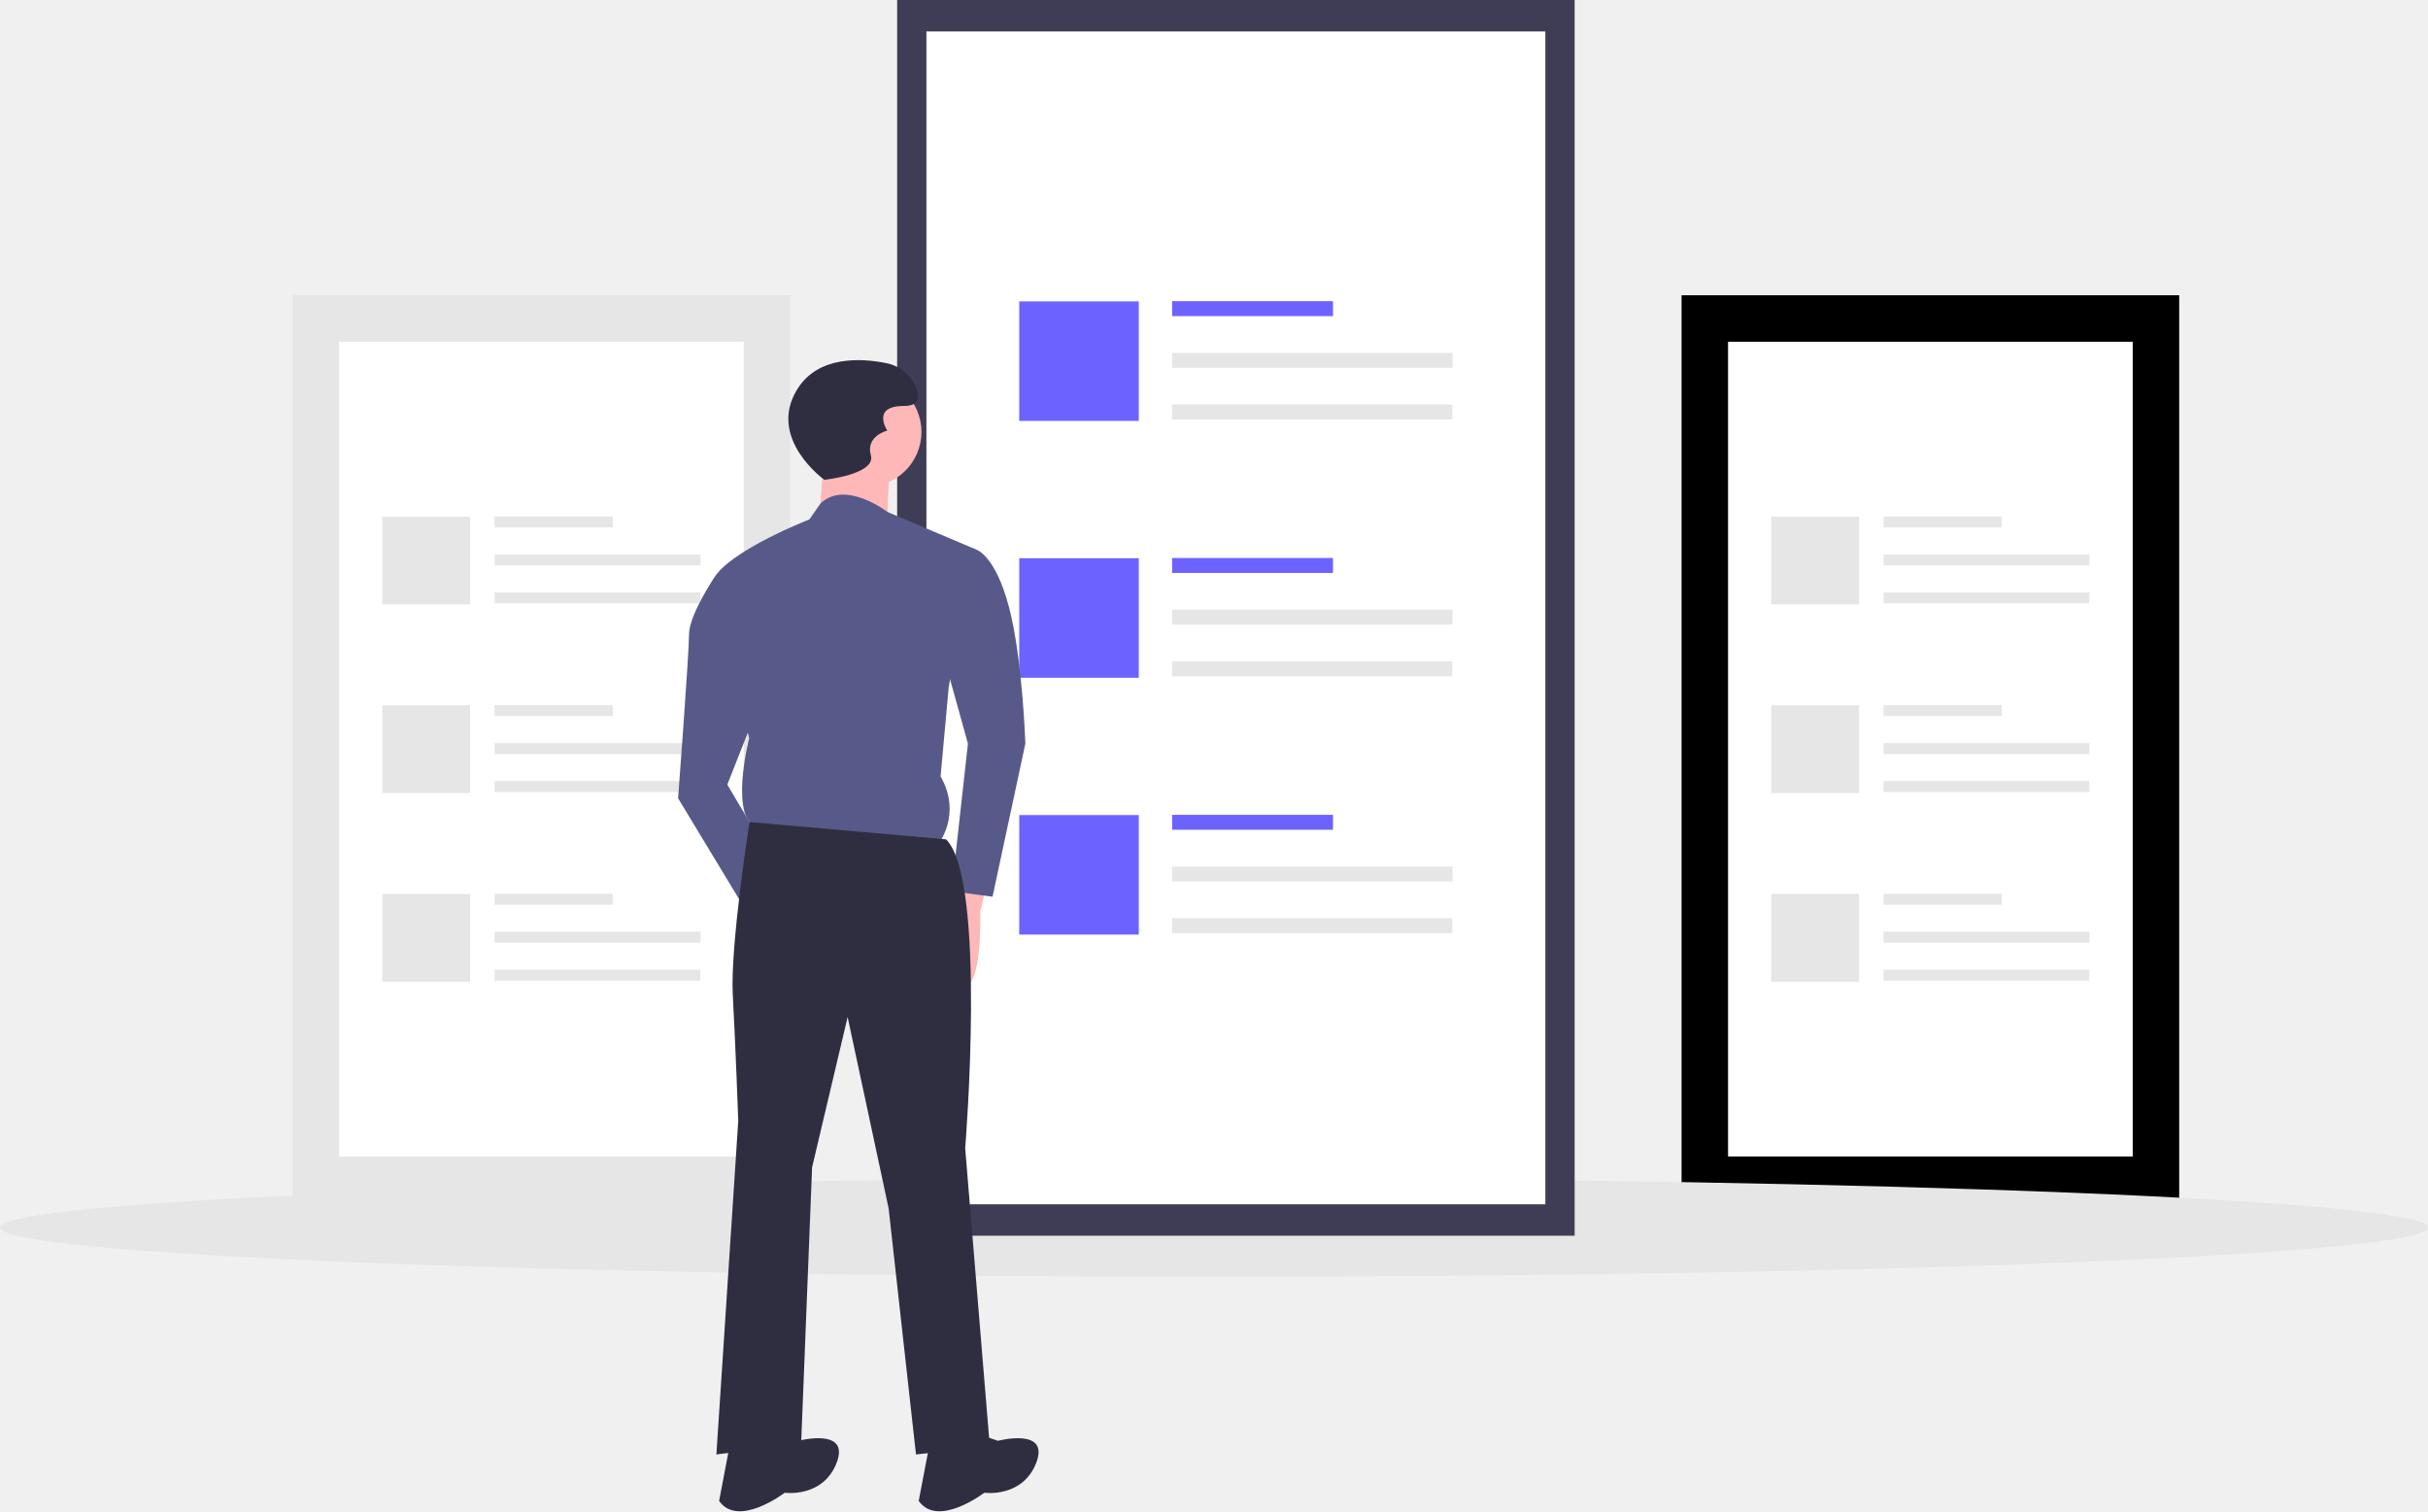
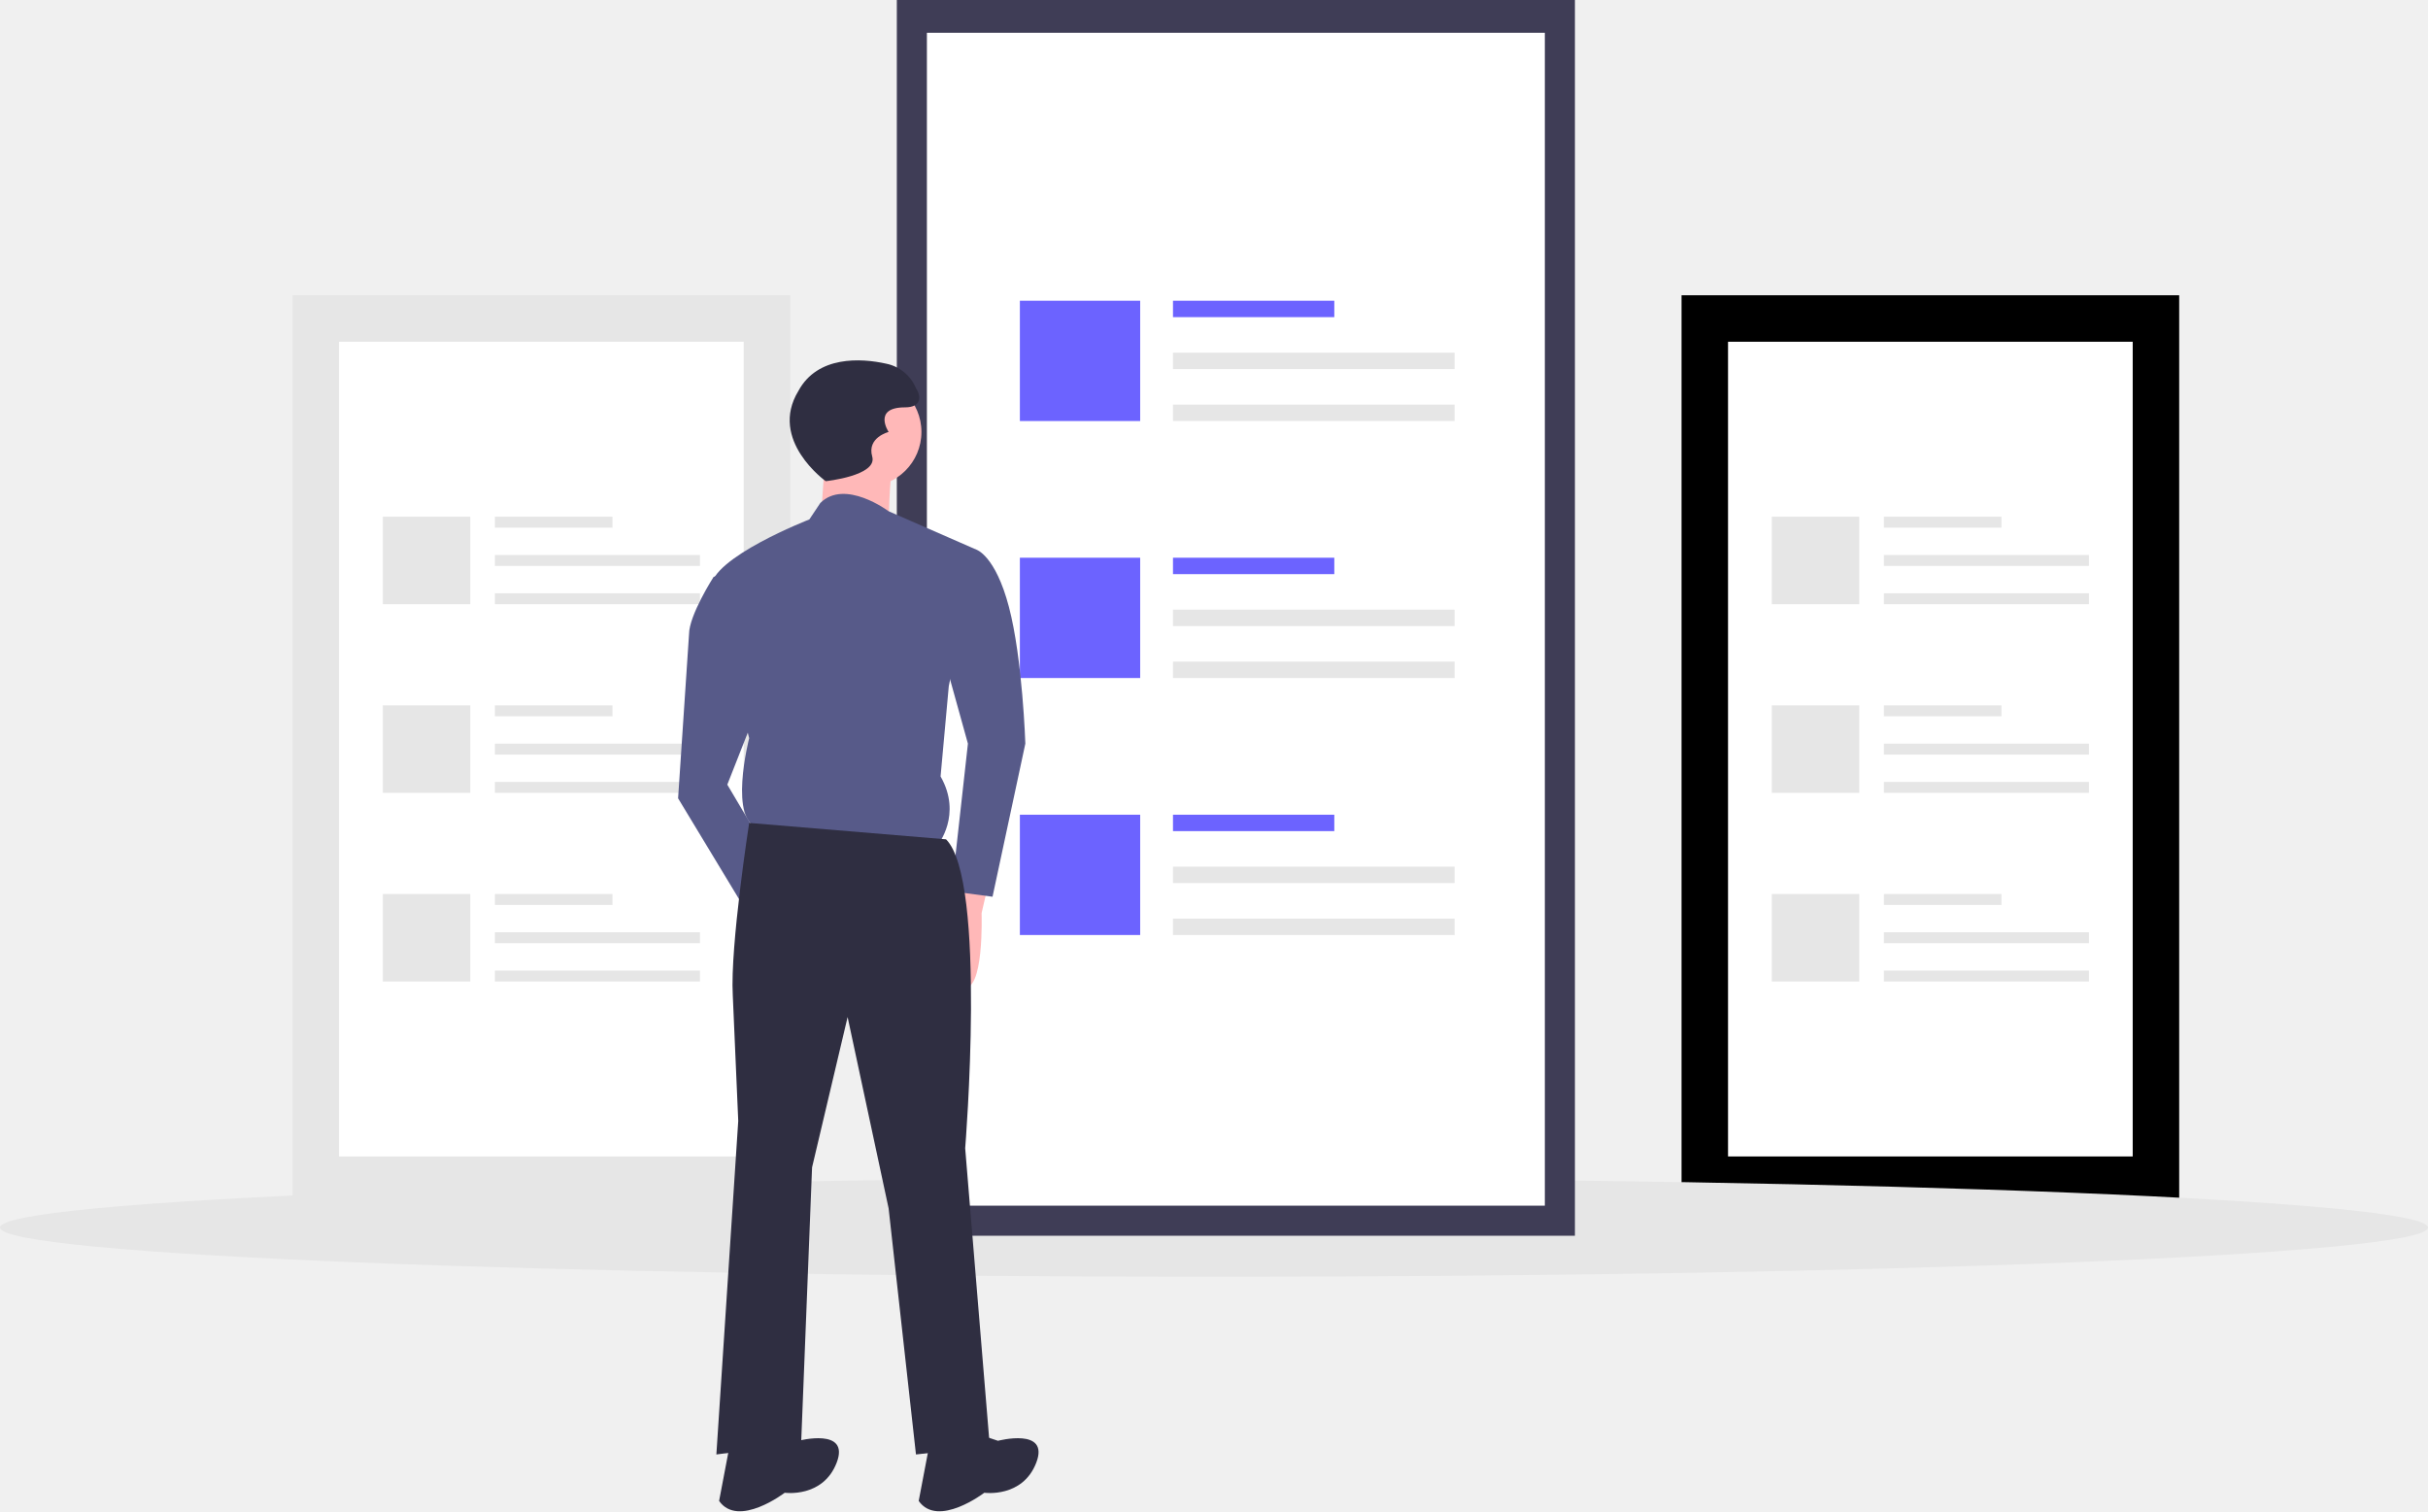
- <svg xmlns="http://www.w3.org/2000/svg" id="f871edae-d68c-46d4-8324-c4853318dddd" data-name="Layer 1" width="888.006" height="552.781" viewBox="0 0 888.006 552.781">
-   <rect x="615.007" y="108" width="182" height="332" fill="" />
-   <path d="M788.004,596.61h148v-298h-148Z" transform="translate(-155.9968 -173.6096)" fill="#fff" />
-   <rect x="688.874" y="188.915" width="43.223" height="4.014" fill="#e6e6e6" />
-   <rect x="688.874" y="202.8" width="75.335" height="4.014" fill="#e6e6e6" />
-   <rect x="688.874" y="216.685" width="75.261" height="4.014" fill="#e6e6e6" />
-   <rect x="647.805" y="188.974" width="32.111" height="32.111" fill="#e6e6e6" />
-   <rect x="688.874" y="257.915" width="43.223" height="4.014" fill="#e6e6e6" />
-   <rect x="688.874" y="271.8" width="75.335" height="4.014" fill="#e6e6e6" />
-   <rect x="688.874" y="285.685" width="75.261" height="4.014" fill="#e6e6e6" />
-   <rect x="647.805" y="257.974" width="32.111" height="32.111" fill="#e6e6e6" />
-   <rect x="688.874" y="326.915" width="43.223" height="4.014" fill="#e6e6e6" />
-   <rect x="688.874" y="340.8" width="75.335" height="4.014" fill="#e6e6e6" />
-   <rect x="688.874" y="354.685" width="75.261" height="4.014" fill="#e6e6e6" />
-   <rect x="647.805" y="326.974" width="32.111" height="32.111" fill="#e6e6e6" />
-   <rect x="107.007" y="108" width="182" height="332" fill="#e6e6e6" />
-   <path d="M280.004,596.61h148v-298h-148Z" transform="translate(-155.9968 -173.6096)" fill="#fff" />
-   <rect x="180.874" y="188.915" width="43.223" height="4.014" fill="#e6e6e6" />
-   <rect x="180.874" y="202.8" width="75.335" height="4.014" fill="#e6e6e6" />
-   <rect x="180.874" y="216.685" width="75.261" height="4.014" fill="#e6e6e6" />
-   <rect x="139.805" y="188.974" width="32.111" height="32.111" fill="#e6e6e6" />
-   <rect x="180.874" y="257.915" width="43.223" height="4.014" fill="#e6e6e6" />
-   <rect x="180.874" y="271.8" width="75.335" height="4.014" fill="#e6e6e6" />
-   <rect x="180.874" y="285.685" width="75.261" height="4.014" fill="#e6e6e6" />
-   <rect x="139.805" y="257.974" width="32.111" height="32.111" fill="#e6e6e6" />
-   <rect x="180.874" y="326.915" width="43.223" height="4.014" fill="#e6e6e6" />
-   <rect x="180.874" y="340.8" width="75.335" height="4.014" fill="#e6e6e6" />
-   <rect x="180.874" y="354.685" width="75.261" height="4.014" fill="#e6e6e6" />
-   <rect x="139.805" y="326.974" width="32.111" height="32.111" fill="#e6e6e6" />
-   <ellipse cx="444.003" cy="449" rx="444.003" ry="18" fill="#e6e6e6" />
-   <rect x="328.115" width="247.783" height="452" fill="#3f3d56" />
-   <path d="M494.82,614.11h226.368v-429h-226.368Z" transform="translate(-155.9968 -173.6096)" fill="#fff" />
-   <rect x="428.681" y="110.161" width="58.846" height="5.465" fill="#6c63ff" />
-   <rect x="428.681" y="129.065" width="102.564" height="5.465" fill="#e6e6e6" />
-   <rect x="428.681" y="147.969" width="102.463" height="5.465" fill="#e6e6e6" />
-   <rect x="372.769" y="110.242" width="43.718" height="43.718" fill="#6c63ff" />
-   <rect x="428.681" y="204.101" width="58.846" height="5.465" fill="#6c63ff" />
-   <rect x="428.681" y="223.005" width="102.564" height="5.465" fill="#e6e6e6" />
-   <rect x="428.681" y="241.909" width="102.463" height="5.465" fill="#e6e6e6" />
-   <rect x="372.769" y="204.182" width="43.718" height="43.718" fill="#6c63ff" />
-   <rect x="428.681" y="298.04" width="58.846" height="5.465" fill="#6c63ff" />
-   <rect x="428.681" y="316.945" width="102.564" height="5.465" fill="#e6e6e6" />
-   <rect x="428.681" y="335.849" width="102.463" height="5.465" fill="#e6e6e6" />
-   <rect x="372.769" y="298.121" width="43.718" height="43.718" fill="#6c63ff" />
-   <path d="M517.504,494.11l-3,13s1,30-7,27-6-29-6-29l7-13Z" transform="translate(-155.9968 -173.6096)" fill="#ffb8b8" />
-   <circle cx="317.007" cy="158" r="20" fill="#ffb8b8" />
-   <path d="M457.504,337.11l-2,29,25,3s0-24,2-27S457.504,337.11,457.504,337.11Z" transform="translate(-155.9968 -173.6096)" fill="#ffb8b8" />
-   <path d="M513.004,374.61,480.621,360.896s-15.469-11.936-24.543-3.111l-4.074,5.825s-36,14-36,25l14,55s-8,31,4,33l65,6s9-11,1-25l3-33Z" transform="translate(-155.9968 -173.6096)" fill="#575a89" />
-   <path d="M491.004,375.61l22-1s7,2,12,21,6,50,6,50l-12,56-15-2,6-54-10-36Z" transform="translate(-155.9968 -173.6096)" fill="#575a89" />
-   <path d="M428.004,381.61l-10.846,3.378s-9.154,13.622-9.154,20.622-4,60-4,60l26,43,8-21-16-27,13-33Z" transform="translate(-155.9968 -173.6096)" fill="#575a89" />
-   <path d="M502.004,480.61l-71.897-6.326s-7.103,45.326-6.103,63.326,2,46,2,46l-8,122,31-4,4-101,13-55,15,70,10,90,27-3-9-109S517.004,495.61,502.004,480.61Z" transform="translate(-155.9968 -173.6096)" fill="#2f2e41" />
-   <path d="M512.004,697.61l9,3s19-5,14,8-19,11-19,11-17,13-24,3l4-21Z" transform="translate(-155.9968 -173.6096)" fill="#2f2e41" />
-   <path d="M439.004,697.61l9,3s19-5,14,8-19,11-19,11-17,13-24,3l4-21Z" transform="translate(-155.9968 -173.6096)" fill="#2f2e41" />
-   <path d="M457.504,349.11s-21-15-10-33c7.631-12.487,23.444-11.499,32.414-9.722a15.154,15.154,0,0,1,11.086,8.722c1.5,3.5,1.5,7-4.5,7-12,0-6,9-6,9s-8,2-6,9S457.504,349.11,457.504,349.11Z" transform="translate(-155.9968 -173.6096)" fill="#2f2e41" />
+ <svg xmlns="http://www.w3.org/2000/svg" data-name="Layer 1" viewBox="0 0 888 553">
+   <path d="M615 108h182v332H615z" />
+   <path fill="#fff" d="M632 423h148V125H632z" />
+   <path fill="#e6e6e6" d="M689 189h43v4h-43zM689 203h75v4h-75zM689 217h75v4h-75zM648 189h32v32h-32zM689 258h43v4h-43zM689 272h75v4h-75zM689 286h75v4h-75zM648 258h32v32h-32zM689 327h43v4h-43zM689 341h75v4h-75zM689 355h75v4h-75zM648 327h32v32h-32zM107 108h182v332H107z" />
+   <path fill="#fff" d="M124 423h148V125H124z" />
+   <path fill="#e6e6e6" d="M181 189h43v4h-43zM181 203h75v4h-75zM181 217h75v4h-75zM140 189h32v32h-32zM181 258h43v4h-43zM181 272h75v4h-75zM181 286h75v4h-75zM140 258h32v32h-32zM181 327h43v4h-43zM181 341h75v4h-75zM181 355h75v4h-75zM140 327h32v32h-32z" />
+   <ellipse cx="444" cy="449" fill="#e6e6e6" rx="444" ry="18" />
+   <path fill="#3f3d56" d="M328 0h248v452H328z" />
+   <path fill="#fff" d="M339 441h226V12H339z" />
+   <path fill="#6c63ff" d="M429 110h59v6h-59z" />
+   <path fill="#e6e6e6" d="M429 129h103v6H429zM429 148h103v6H429z" />
+   <path fill="#6c63ff" d="M373 110h44v44h-44zM429 204h59v6h-59z" />
+   <path fill="#e6e6e6" d="M429 223h103v6H429zM429 242h103v6H429z" />
+   <path fill="#6c63ff" d="M373 204h44v44h-44zM429 298h59v6h-59z" />
+   <path fill="#e6e6e6" d="M429 317h103v6H429zM429 336h103v6H429z" />
+   <path fill="#6c63ff" d="M373 298h44v44h-44z" />
+   <path fill="#ffb8b8" d="M362 321l-3 13s1 30-7 27-6-29-6-29l7-13z" />
+   <circle cx="317" cy="158" r="20" fill="#ffb8b8" />
+   <path fill="#ffb8b8" d="M302 164l-2 29 25 3s0-24 2-27-25-5-25-5z" />
+   <path fill="#575a89" d="M357 201l-32-14s-16-12-25-3l-4 6s-36 14-36 25l14 55s-8 31 4 33l65 6s9-11 1-25l3-33z" />
+   <path fill="#575a89" d="M335 202l22-1s7 2 12 21 6 50 6 50l-12 56-15-2 6-54-10-36zM272 208l-11 3s-9 14-9 21l-4 60 26 43 8-21-16-27 13-33z" />
+   <path fill="#2f2e41" d="M346 307l-72-6s-7 45-6 63l2 46-8 122 31-4 4-101 13-55 15 70 10 90 27-3-9-109s8-98-7-113z" />
+   <path fill="#2f2e41" d="M356 524l9 3s19-5 14 8-19 11-19 11-17 13-24 3l4-21zM283 524l9 3s19-5 14 8-19 11-19 11-17 13-24 3l4-21zM302 176s-21-15-10-33c7-13 23-12 32-10a15 15 0 0111 9c2 3 2 7-4 7-12 0-6 9-6 9s-8 2-6 9-17 9-17 9z" />
</svg>
